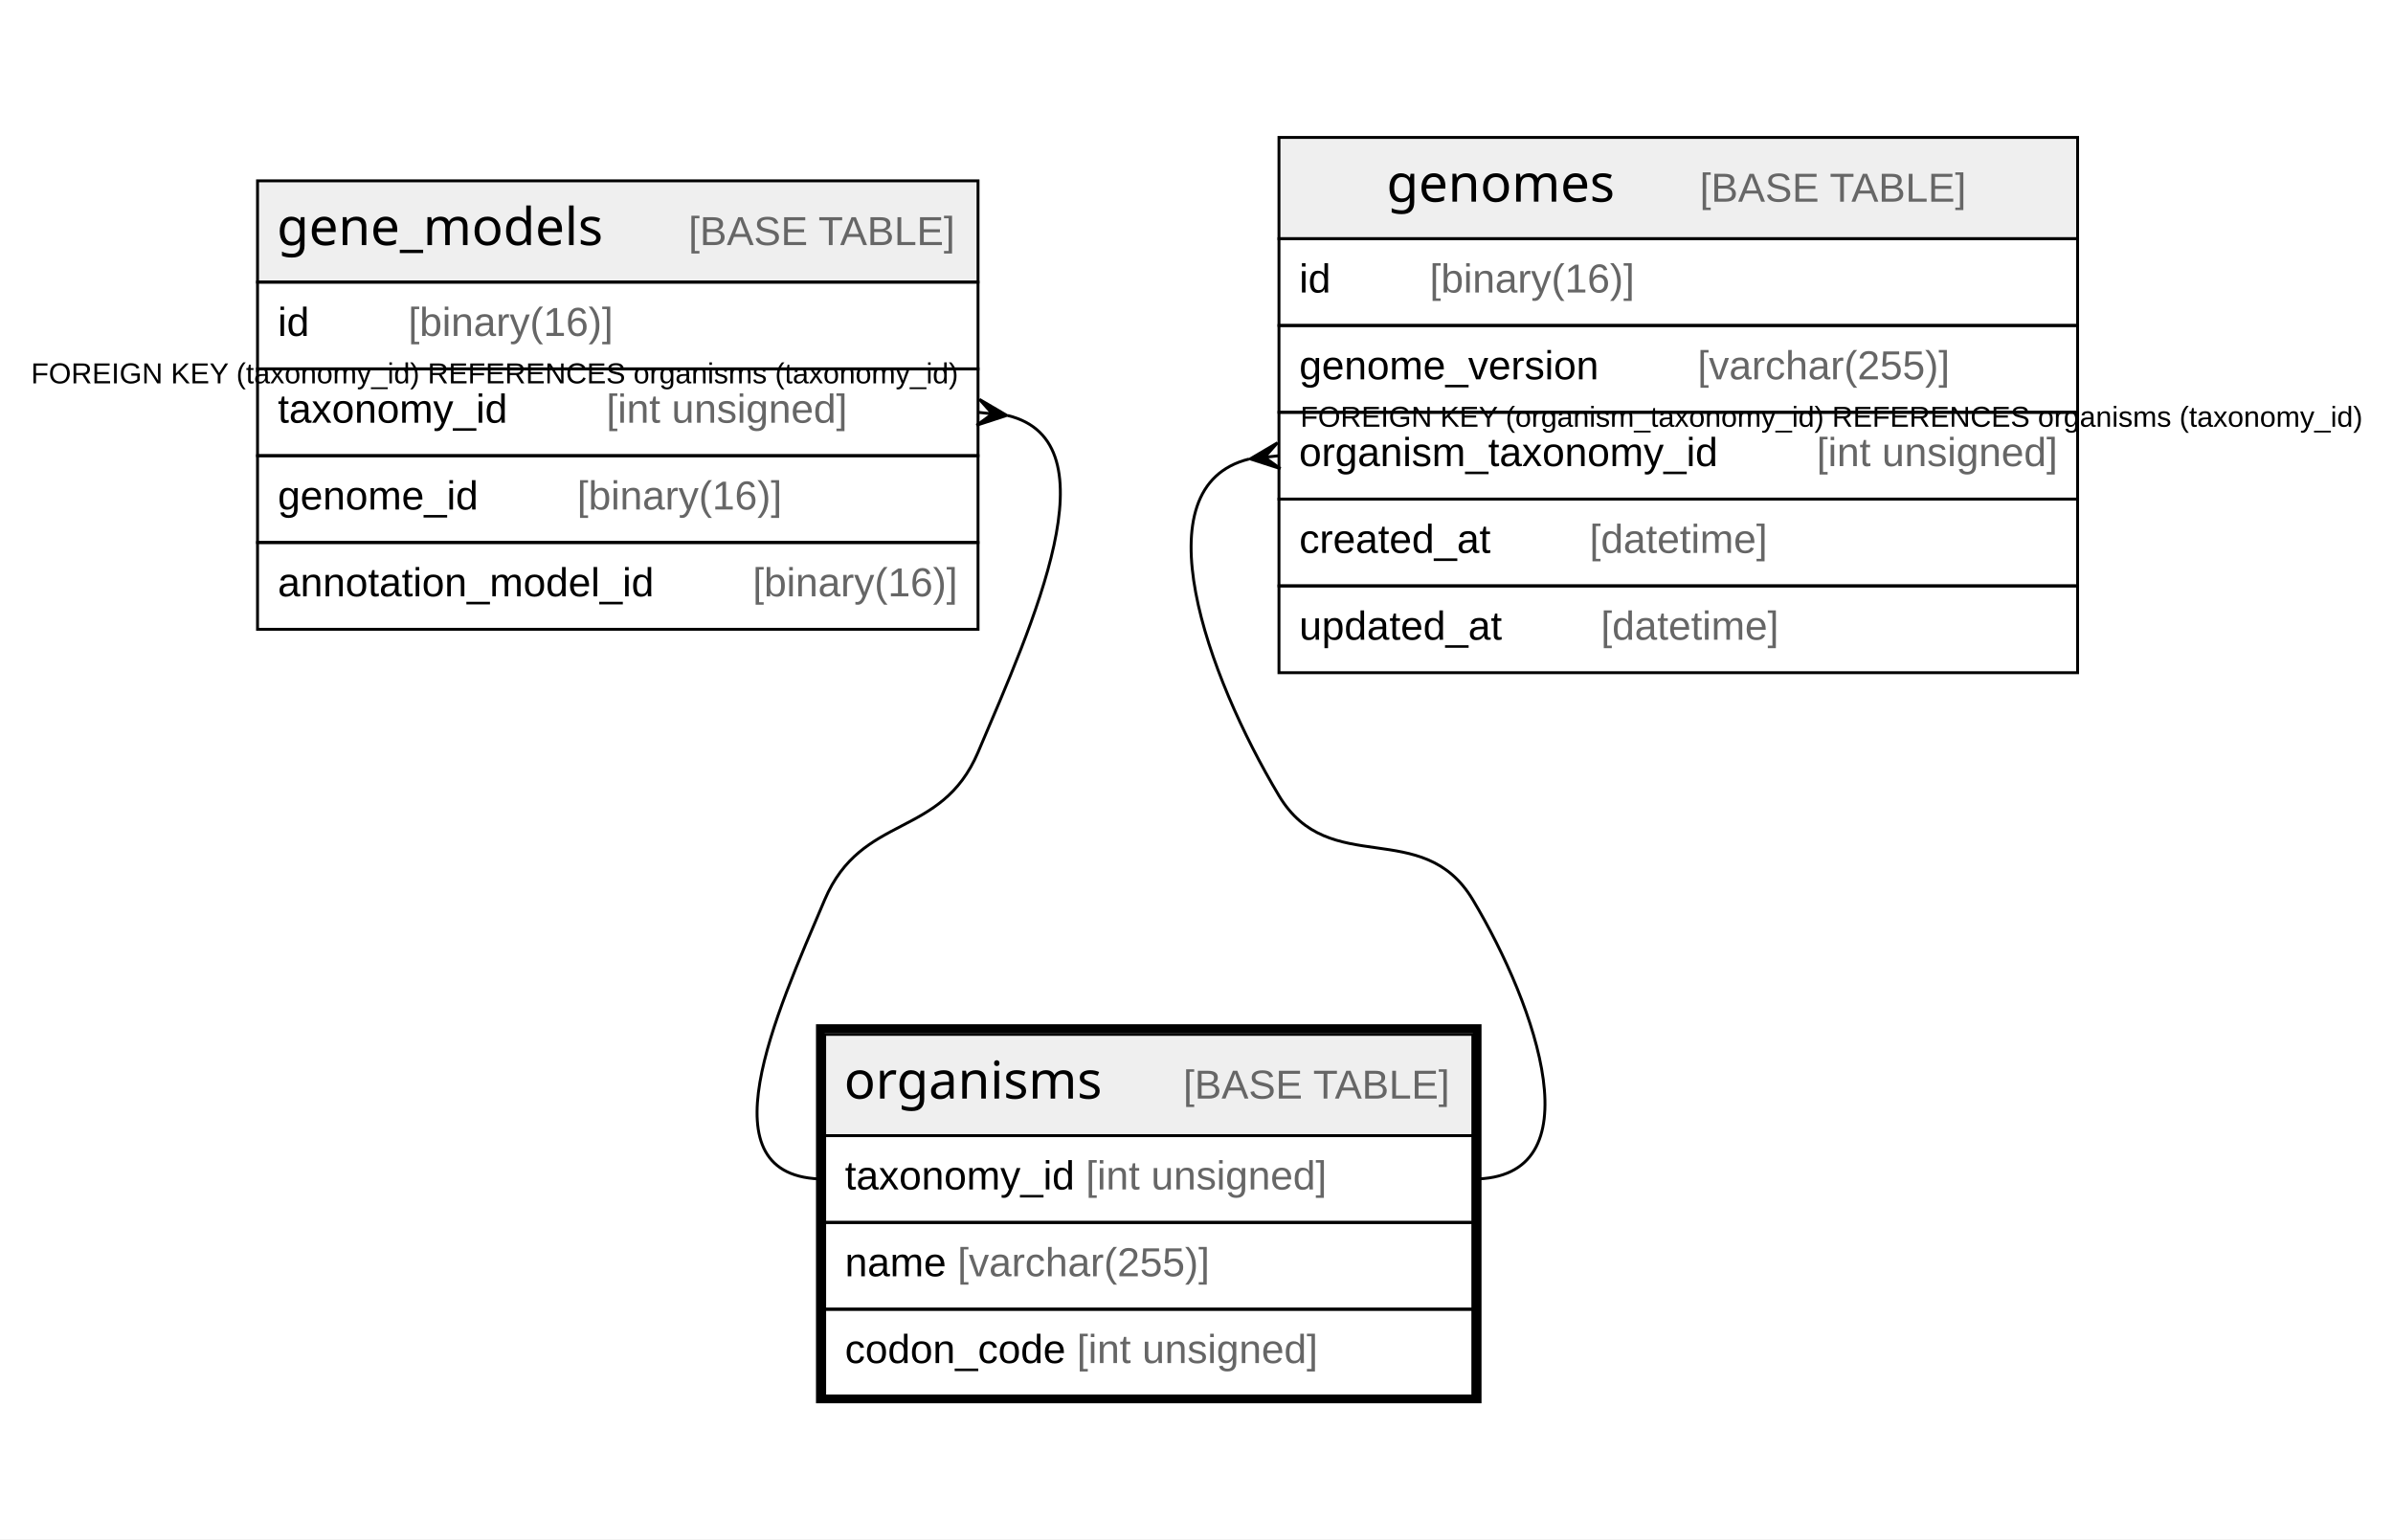
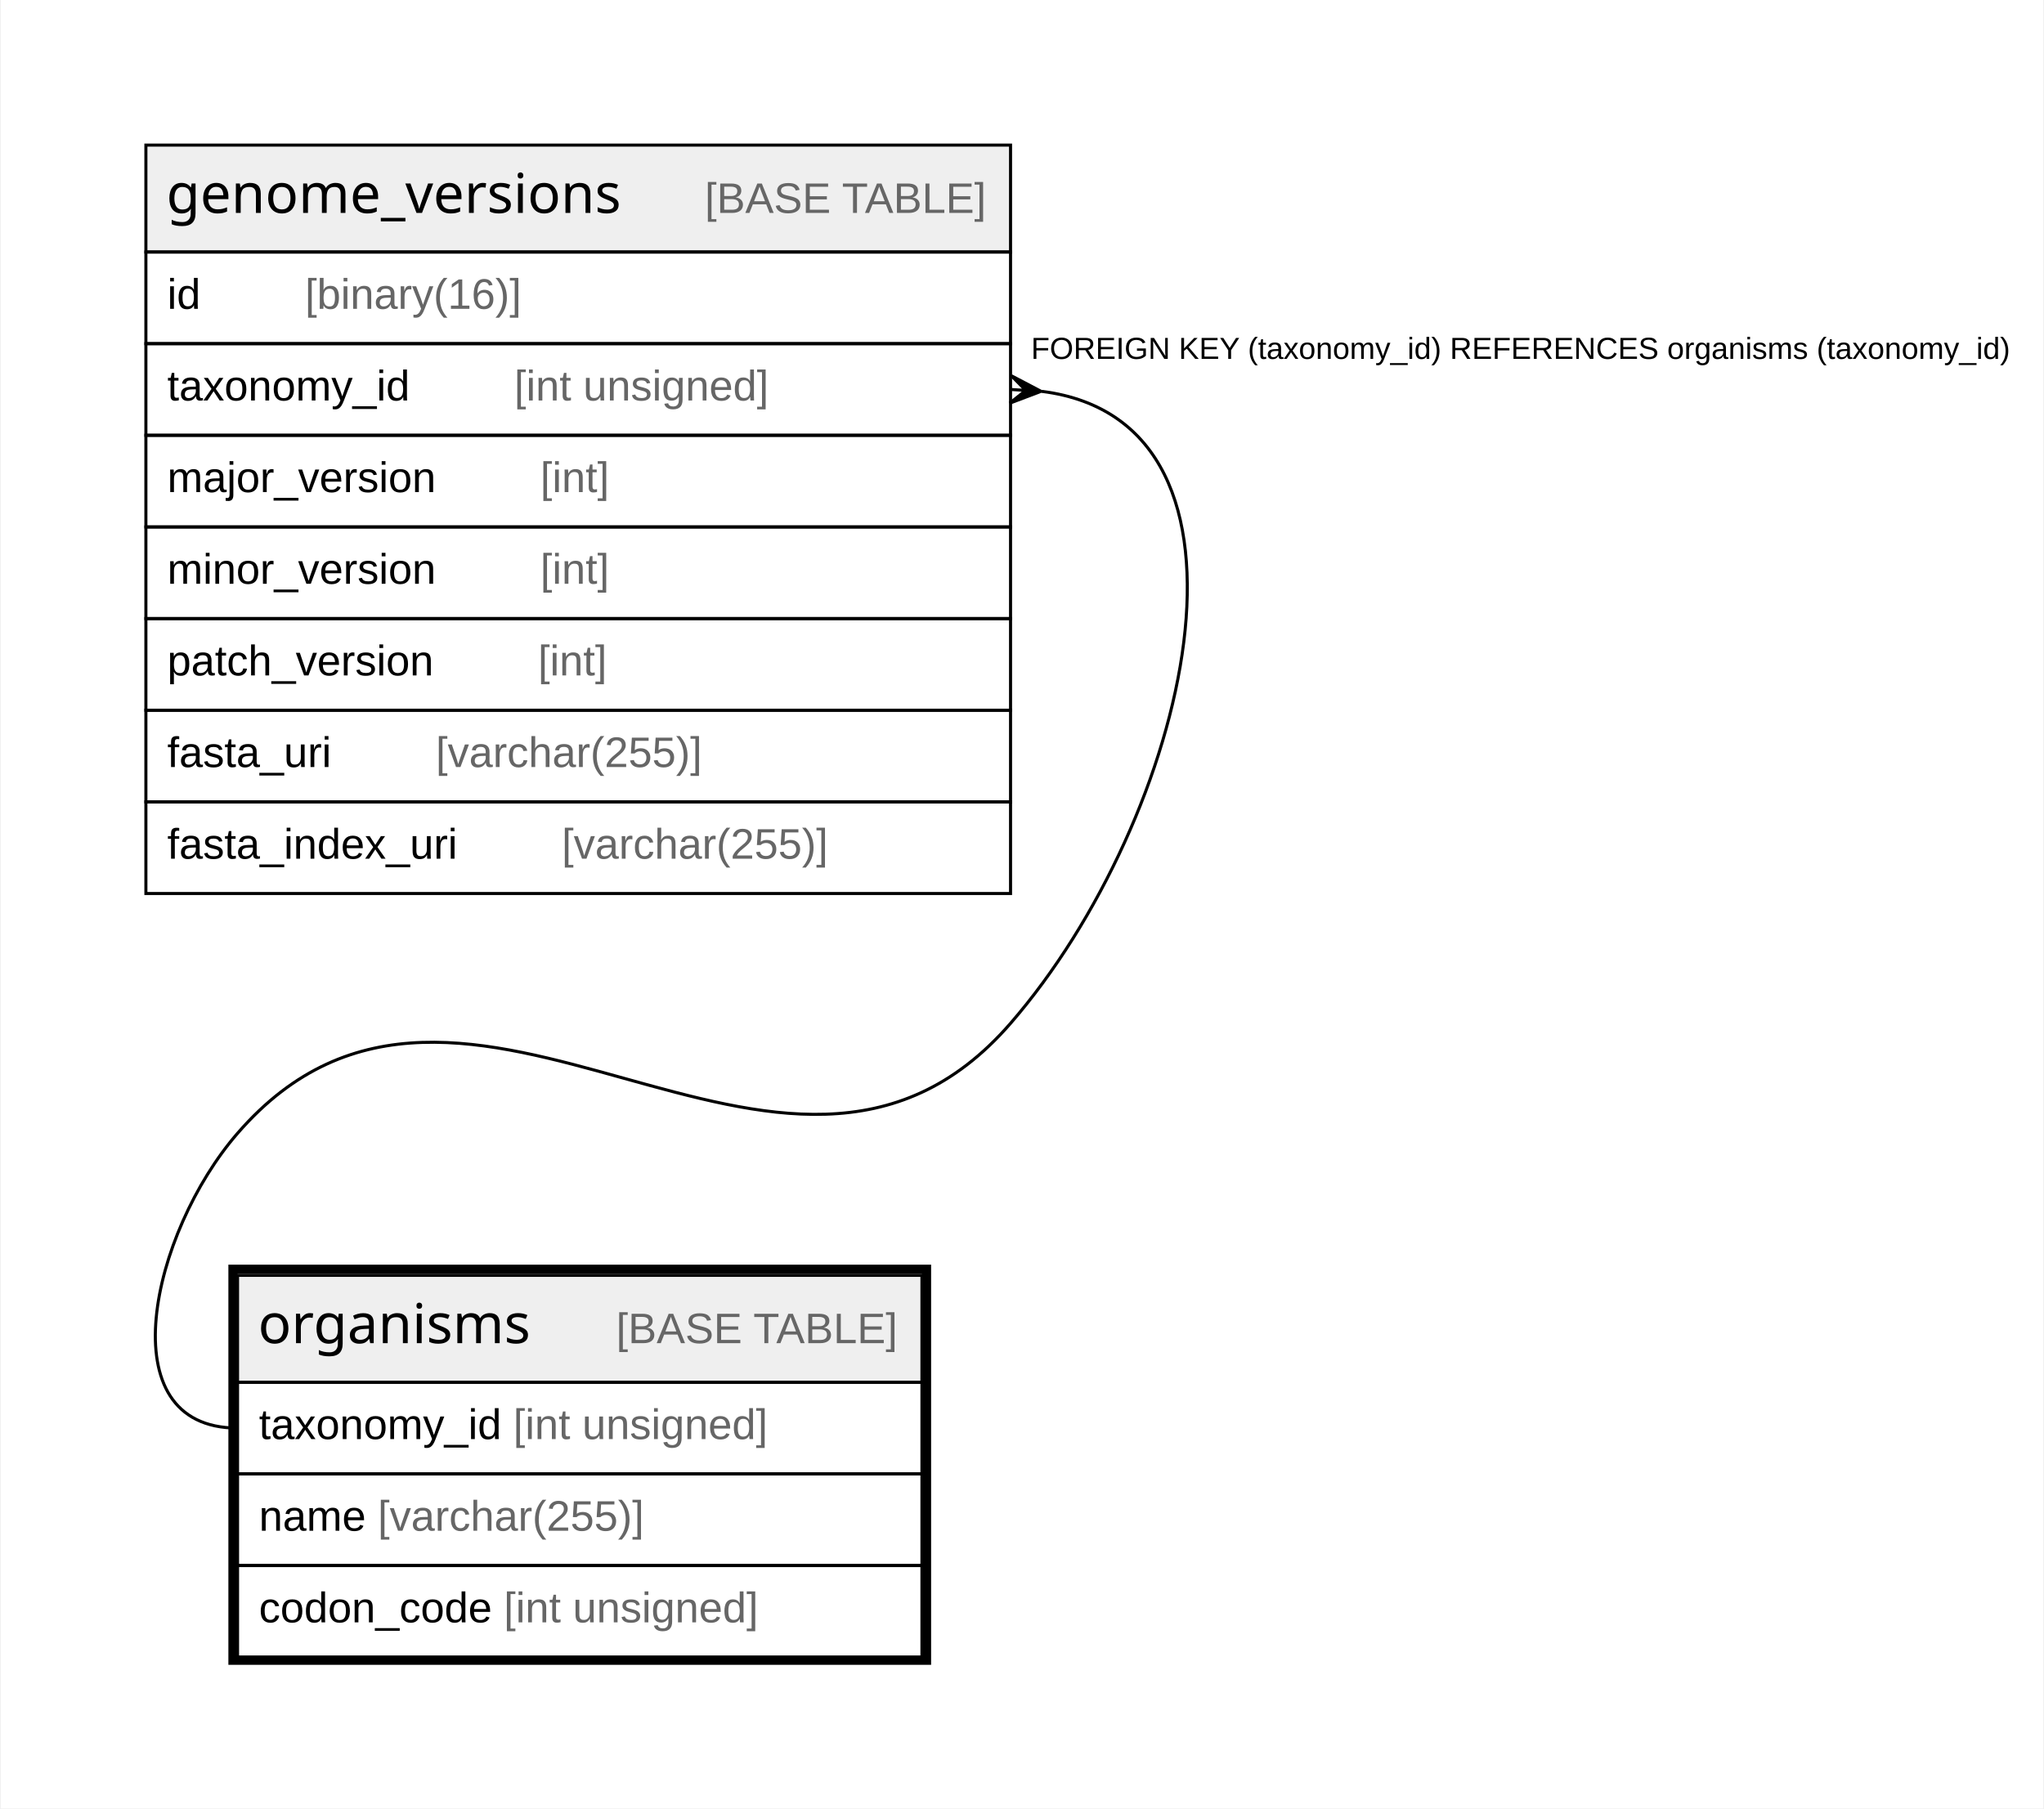
- <svg xmlns="http://www.w3.org/2000/svg" width="827pt" height="532pt" viewBox="0.00 0.00 827.00 532.00">
-   <g id="graph0" class="graph" transform="scale(1 1) rotate(0) translate(4 528)">
-     <polygon fill="#ffffff" stroke="transparent" points="-4,4 -4,-528 823,-528 823,4 -4,4" />
+ <svg xmlns="http://www.w3.org/2000/svg" width="669pt" height="592pt" viewBox="0.00 0.00 668.50 592.00">
+   <g id="graph0" class="graph" transform="scale(1 1) rotate(0) translate(4 588)">
+     <polygon fill="#ffffff" stroke="transparent" points="-4,4 -4,-588 664.5,-588 664.5,4 -4,4" />
    <g id="node1" class="node">
-       <polygon fill="#efefef" stroke="transparent" points="281,-135.5 281,-170.5 505,-170.5 505,-135.5 281,-135.5" />
-       <polygon fill="none" stroke="#000000" points="281,-135.5 281,-170.5 505,-170.5 505,-135.5 281,-135.5" />
-       <text text-anchor="start" x="287.714" y="-148.3" font-family="Arial Bold" font-size="18.00" fill="#000000">organisms</text>
-       <text text-anchor="start" x="370.718" y="-148.3" font-family="Arial" font-size="14.00" fill="#000000">    </text>
-       <text text-anchor="start" x="404.923" y="-148.3" font-family="Arial" font-size="14.00" fill="#666666">[BASE TABLE]</text>
-       <polygon fill="none" stroke="#000000" points="281,-105.5 281,-135.5 505,-135.5 505,-105.5 281,-105.5" />
-       <text text-anchor="start" x="288" y="-116.9" font-family="Arial" font-size="14.00" fill="#000000">taxonomy_id </text>
-       <text text-anchor="start" x="371.244" y="-116.9" font-family="Arial" font-size="14.00" fill="#666666">[int unsigned]</text>
-       <polygon fill="none" stroke="#000000" points="281,-75.5 281,-105.5 505,-105.5 505,-75.5 281,-75.5" />
-       <text text-anchor="start" x="288" y="-86.9" font-family="Arial" font-size="14.00" fill="#000000">name </text>
-       <text text-anchor="start" x="326.899" y="-86.9" font-family="Arial" font-size="14.00" fill="#666666">[varchar(255)]</text>
-       <polygon fill="none" stroke="#000000" points="281,-45.5 281,-75.5 505,-75.5 505,-45.5 281,-45.5" />
-       <text text-anchor="start" x="288" y="-56.9" font-family="Arial" font-size="14.00" fill="#000000">codon_code </text>
-       <text text-anchor="start" x="368.151" y="-56.9" font-family="Arial" font-size="14.00" fill="#666666">[int unsigned]</text>
-       <polygon fill="none" stroke="#000000" stroke-width="3" points="279.5,-44.5 279.5,-172.5 506.5,-172.5 506.5,-44.5 279.5,-44.5" />
+       <polygon fill="#efefef" stroke="transparent" points="73.5,-135.5 73.5,-170.5 297.5,-170.5 297.5,-135.5 73.5,-135.5" />
+       <polygon fill="none" stroke="#000000" points="73.5,-135.5 73.5,-170.5 297.5,-170.5 297.5,-135.5 73.5,-135.5" />
+       <text text-anchor="start" x="80.214" y="-148.3" font-family="Arial Bold" font-size="18.00" fill="#000000">organisms</text>
+       <text text-anchor="start" x="163.218" y="-148.3" font-family="Arial" font-size="14.00" fill="#000000">    </text>
+       <text text-anchor="start" x="197.423" y="-148.3" font-family="Arial" font-size="14.00" fill="#666666">[BASE TABLE]</text>
+       <polygon fill="none" stroke="#000000" points="73.5,-105.5 73.5,-135.5 297.5,-135.5 297.5,-105.5 73.5,-105.5" />
+       <text text-anchor="start" x="80.5" y="-116.9" font-family="Arial" font-size="14.00" fill="#000000">taxonomy_id </text>
+       <text text-anchor="start" x="163.744" y="-116.9" font-family="Arial" font-size="14.00" fill="#666666">[int unsigned]</text>
+       <polygon fill="none" stroke="#000000" points="73.5,-75.5 73.5,-105.5 297.5,-105.5 297.5,-75.5 73.5,-75.5" />
+       <text text-anchor="start" x="80.5" y="-86.9" font-family="Arial" font-size="14.00" fill="#000000">name </text>
+       <text text-anchor="start" x="119.399" y="-86.9" font-family="Arial" font-size="14.00" fill="#666666">[varchar(255)]</text>
+       <polygon fill="none" stroke="#000000" points="73.5,-45.5 73.5,-75.5 297.5,-75.5 297.5,-45.5 73.5,-45.5" />
+       <text text-anchor="start" x="80.5" y="-56.9" font-family="Arial" font-size="14.00" fill="#000000">codon_code </text>
+       <text text-anchor="start" x="160.651" y="-56.9" font-family="Arial" font-size="14.00" fill="#666666">[int unsigned]</text>
+       <polygon fill="none" stroke="#000000" stroke-width="3" points="72,-44.5 72,-172.5 299,-172.5 299,-44.5 72,-44.5" />
    </g>
    <g id="node2" class="node">
-       <polygon fill="#efefef" stroke="transparent" points="85,-430.5 85,-465.5 334,-465.5 334,-430.5 85,-430.5" />
-       <polygon fill="none" stroke="#000000" points="85,-430.5 85,-465.5 334,-465.5 334,-430.5 85,-430.5" />
-       <text text-anchor="start" x="91.698" y="-443.3" font-family="Arial Bold" font-size="18.00" fill="#000000">gene_models</text>
-       <text text-anchor="start" x="199.734" y="-443.3" font-family="Arial" font-size="14.00" fill="#000000">    </text>
-       <text text-anchor="start" x="233.939" y="-443.3" font-family="Arial" font-size="14.00" fill="#666666">[BASE TABLE]</text>
-       <polygon fill="none" stroke="#000000" points="85,-400.5 85,-430.5 334,-430.5 334,-400.5 85,-400.5" />
-       <text text-anchor="start" x="92" y="-411.9" font-family="Arial" font-size="14.00" fill="#000000">id    </text>
-       <text text-anchor="start" x="137.094" y="-411.9" font-family="Arial" font-size="14.00" fill="#666666">[binary(16)]</text>
-       <polygon fill="none" stroke="#000000" points="85,-370.5 85,-400.5 334,-400.5 334,-370.5 85,-370.5" />
-       <text text-anchor="start" x="92" y="-381.9" font-family="Arial" font-size="14.00" fill="#000000">taxonomy_id    </text>
-       <text text-anchor="start" x="205.558" y="-381.9" font-family="Arial" font-size="14.00" fill="#666666">[int unsigned]</text>
-       <polygon fill="none" stroke="#000000" points="85,-340.5 85,-370.5 334,-370.5 334,-340.5 85,-340.5" />
-       <text text-anchor="start" x="92" y="-351.9" font-family="Arial" font-size="14.00" fill="#000000">genome_id    </text>
-       <text text-anchor="start" x="195.45" y="-351.9" font-family="Arial" font-size="14.00" fill="#666666">[binary(16)]</text>
-       <polygon fill="none" stroke="#000000" points="85,-310.5 85,-340.5 334,-340.5 334,-310.5 85,-310.5" />
-       <text text-anchor="start" x="92" y="-321.9" font-family="Arial" font-size="14.00" fill="#000000">annotation_model_id    </text>
-       <text text-anchor="start" x="256.14" y="-321.9" font-family="Arial" font-size="14.00" fill="#666666">[binary(16)]</text>
+       <polygon fill="#efefef" stroke="transparent" points="43.5,-505.5 43.5,-540.5 326.5,-540.5 326.5,-505.5 43.5,-505.5" />
+       <polygon fill="none" stroke="#000000" points="43.5,-505.5 43.5,-540.5 326.5,-540.5 326.5,-505.5 43.5,-505.5" />
+       <text text-anchor="start" x="50.199" y="-518.3" font-family="Arial Bold" font-size="18.00" fill="#000000">genome_versions</text>
+       <text text-anchor="start" x="192.233" y="-518.3" font-family="Arial" font-size="14.00" fill="#000000">    </text>
+       <text text-anchor="start" x="226.438" y="-518.3" font-family="Arial" font-size="14.00" fill="#666666">[BASE TABLE]</text>
+       <polygon fill="none" stroke="#000000" points="43.5,-475.5 43.5,-505.5 326.5,-505.5 326.5,-475.5 43.5,-475.5" />
+       <text text-anchor="start" x="50.5" y="-486.9" font-family="Arial" font-size="14.00" fill="#000000">id    </text>
+       <text text-anchor="start" x="95.594" y="-486.9" font-family="Arial" font-size="14.00" fill="#666666">[binary(16)]</text>
+       <polygon fill="none" stroke="#000000" points="43.5,-445.5 43.5,-475.5 326.5,-475.5 326.5,-445.5 43.5,-445.5" />
+       <text text-anchor="start" x="50.5" y="-456.9" font-family="Arial" font-size="14.00" fill="#000000">taxonomy_id    </text>
+       <text text-anchor="start" x="164.058" y="-456.9" font-family="Arial" font-size="14.00" fill="#666666">[int unsigned]</text>
+       <polygon fill="none" stroke="#000000" points="43.5,-415.5 43.5,-445.5 326.5,-445.5 326.5,-415.5 43.5,-415.5" />
+       <text text-anchor="start" x="50.5" y="-426.9" font-family="Arial" font-size="14.00" fill="#000000">major_version    </text>
+       <text text-anchor="start" x="172.595" y="-426.9" font-family="Arial" font-size="14.00" fill="#666666">[int]</text>
+       <polygon fill="none" stroke="#000000" points="43.5,-385.5 43.5,-415.5 326.5,-415.5 326.5,-385.5 43.5,-385.5" />
+       <text text-anchor="start" x="50.5" y="-396.9" font-family="Arial" font-size="14.00" fill="#000000">minor_version    </text>
+       <text text-anchor="start" x="172.595" y="-396.9" font-family="Arial" font-size="14.00" fill="#666666">[int]</text>
+       <polygon fill="none" stroke="#000000" points="43.5,-355.5 43.5,-385.5 326.5,-385.5 326.5,-355.5 43.5,-355.5" />
+       <text text-anchor="start" x="50.5" y="-366.9" font-family="Arial" font-size="14.00" fill="#000000">patch_version    </text>
+       <text text-anchor="start" x="171.841" y="-366.9" font-family="Arial" font-size="14.00" fill="#666666">[int]</text>
+       <polygon fill="none" stroke="#000000" points="43.5,-325.5 43.5,-355.5 326.5,-355.5 326.5,-325.5 43.5,-325.5" />
+       <text text-anchor="start" x="50.5" y="-336.9" font-family="Arial" font-size="14.00" fill="#000000">fasta_uri    </text>
+       <text text-anchor="start" x="138.384" y="-336.9" font-family="Arial" font-size="14.00" fill="#666666">[varchar(255)]</text>
+       <polygon fill="none" stroke="#000000" points="43.5,-295.5 43.5,-325.5 326.5,-325.5 326.5,-295.5 43.5,-295.5" />
+       <text text-anchor="start" x="50.5" y="-306.9" font-family="Arial" font-size="14.00" fill="#000000">fasta_index_uri    </text>
+       <text text-anchor="start" x="179.621" y="-306.9" font-family="Arial" font-size="14.00" fill="#666666">[varchar(255)]</text>
    </g>
    <g id="edge1" class="edge">
-       <path fill="none" stroke="#000000" d="M344.279,-384.389C381.568,-375.309 352.93,-312.486 334,-268 321.2,-237.92 293.8,-247.08 281,-217 264.207,-177.536 238.111,-120.5 281,-120.5" />
-       <polygon fill="#000000" stroke="#000000" points="343.942,-384.426 333.517,-381.026 338.971,-384.963 334,-385.5 334,-385.5 334,-385.5 338.971,-384.963 334.483,-389.974 343.942,-384.426 343.942,-384.426" />
-       <text text-anchor="start" x="6.712" y="-395.5" font-family="Arial" font-size="10.00" fill="#000000">FOREIGN KEY (taxonomy_id) REFERENCES organisms (taxonomy_id)</text>
-     </g>
-     <g id="node3" class="node">
-       <polygon fill="#efefef" stroke="transparent" points="438,-445.5 438,-480.5 714,-480.5 714,-445.5 438,-445.5" />
-       <polygon fill="none" stroke="#000000" points="438,-445.5 438,-480.5 714,-480.5 714,-445.5 438,-445.5" />
-       <text text-anchor="start" x="475.204" y="-458.3" font-family="Arial Bold" font-size="18.00" fill="#000000">genomes</text>
-       <text text-anchor="start" x="549.228" y="-458.3" font-family="Arial" font-size="14.00" fill="#000000">    </text>
-       <text text-anchor="start" x="583.432" y="-458.3" font-family="Arial" font-size="14.00" fill="#666666">[BASE TABLE]</text>
-       <polygon fill="none" stroke="#000000" points="438,-415.5 438,-445.5 714,-445.5 714,-415.5 438,-415.5" />
-       <text text-anchor="start" x="445" y="-426.9" font-family="Arial" font-size="14.00" fill="#000000">id    </text>
-       <text text-anchor="start" x="490.094" y="-426.9" font-family="Arial" font-size="14.00" fill="#666666">[binary(16)]</text>
-       <polygon fill="none" stroke="#000000" points="438,-385.5 438,-415.5 714,-415.5 714,-385.5 438,-385.5" />
-       <text text-anchor="start" x="445" y="-396.9" font-family="Arial" font-size="14.00" fill="#000000">genome_version    </text>
-       <text text-anchor="start" x="582.676" y="-396.9" font-family="Arial" font-size="14.00" fill="#666666">[varchar(255)]</text>
-       <polygon fill="none" stroke="#000000" points="438,-355.5 438,-385.5 714,-385.5 714,-355.5 438,-355.5" />
-       <text text-anchor="start" x="444.924" y="-366.9" font-family="Arial" font-size="14.00" fill="#000000">organism_taxonomy_id    </text>
-       <text text-anchor="start" x="623.823" y="-366.9" font-family="Arial" font-size="14.00" fill="#666666">[int unsigned]</text>
-       <polygon fill="none" stroke="#000000" points="438,-325.5 438,-355.5 714,-355.5 714,-325.5 438,-325.5" />
-       <text text-anchor="start" x="445" y="-336.9" font-family="Arial" font-size="14.00" fill="#000000">created_at    </text>
-       <text text-anchor="start" x="545.342" y="-336.9" font-family="Arial" font-size="14.00" fill="#666666">[datetime]</text>
-       <polygon fill="none" stroke="#000000" points="438,-295.5 438,-325.5 714,-325.5 714,-295.5 438,-295.5" />
-       <text text-anchor="start" x="445" y="-306.9" font-family="Arial" font-size="14.00" fill="#000000">updated_at    </text>
-       <text text-anchor="start" x="549.247" y="-306.9" font-family="Arial" font-size="14.00" fill="#666666">[datetime]</text>
-     </g>
-     <g id="edge2" class="edge">
-       <path fill="none" stroke="#000000" d="M427.624,-369.34C389.559,-359.865 413.19,-294.495 438,-253 455.347,-223.986 487.653,-246.014 505,-217 527.009,-180.189 547.889,-120.5 505,-120.5" />
-       <polygon fill="#000000" stroke="#000000" points="428.062,-369.389 437.5,-374.972 433.031,-369.945 438,-370.5 438,-370.5 438,-370.5 433.031,-369.945 438.5,-366.028 428.062,-369.389 428.062,-369.389" />
-       <text text-anchor="start" x="445.376" y="-380.5" font-family="Arial" font-size="10.00" fill="#000000">FOREIGN KEY (organism_taxonomy_id) REFERENCES organisms (taxonomy_id)</text>
+       <path fill="none" stroke="#000000" d="M336.745,-459.881C416.196,-449.835 384.582,-319.932 326.5,-253 252.06,-167.218 147.94,-302.782 73.5,-217 45.39,-184.607 30.611,-120.5 73.5,-120.5" />
+       <polygon fill="#000000" stroke="#000000" points="336.482,-459.897 326.229,-456.008 331.491,-460.199 326.5,-460.5 326.5,-460.5 326.5,-460.5 331.491,-460.199 326.771,-464.992 336.482,-459.897 336.482,-459.897" />
+       <text text-anchor="start" x="333.212" y="-470.5" font-family="Arial" font-size="10.00" fill="#000000">FOREIGN KEY (taxonomy_id) REFERENCES organisms (taxonomy_id)</text>
    </g>
  </g>
</svg>
